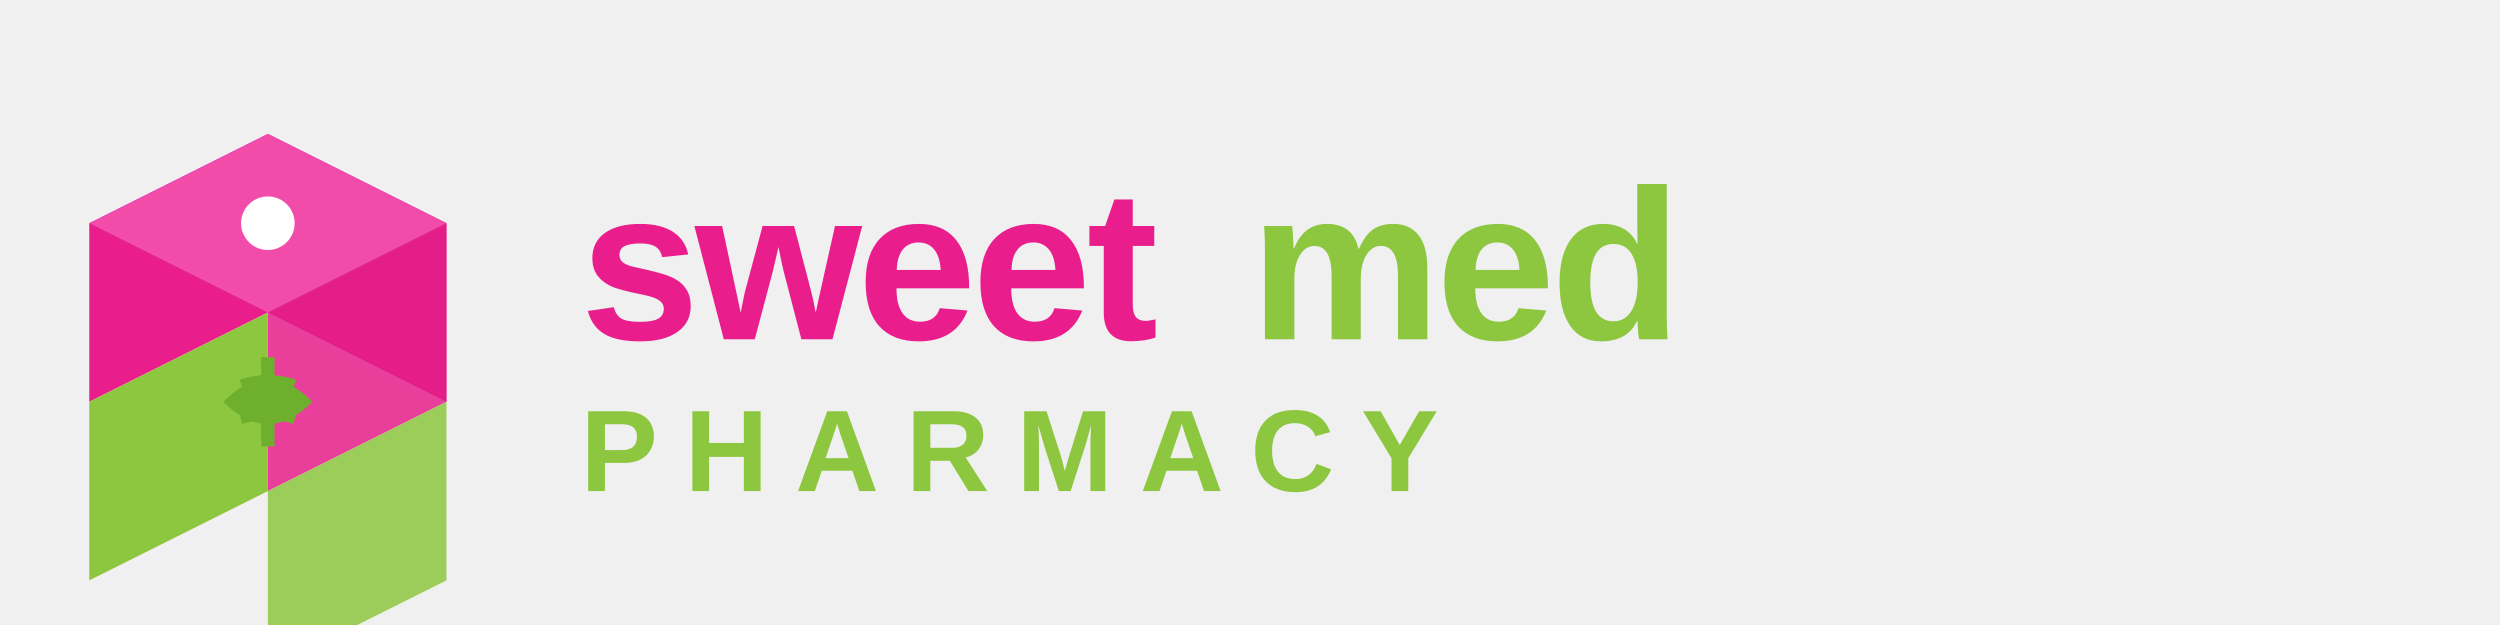
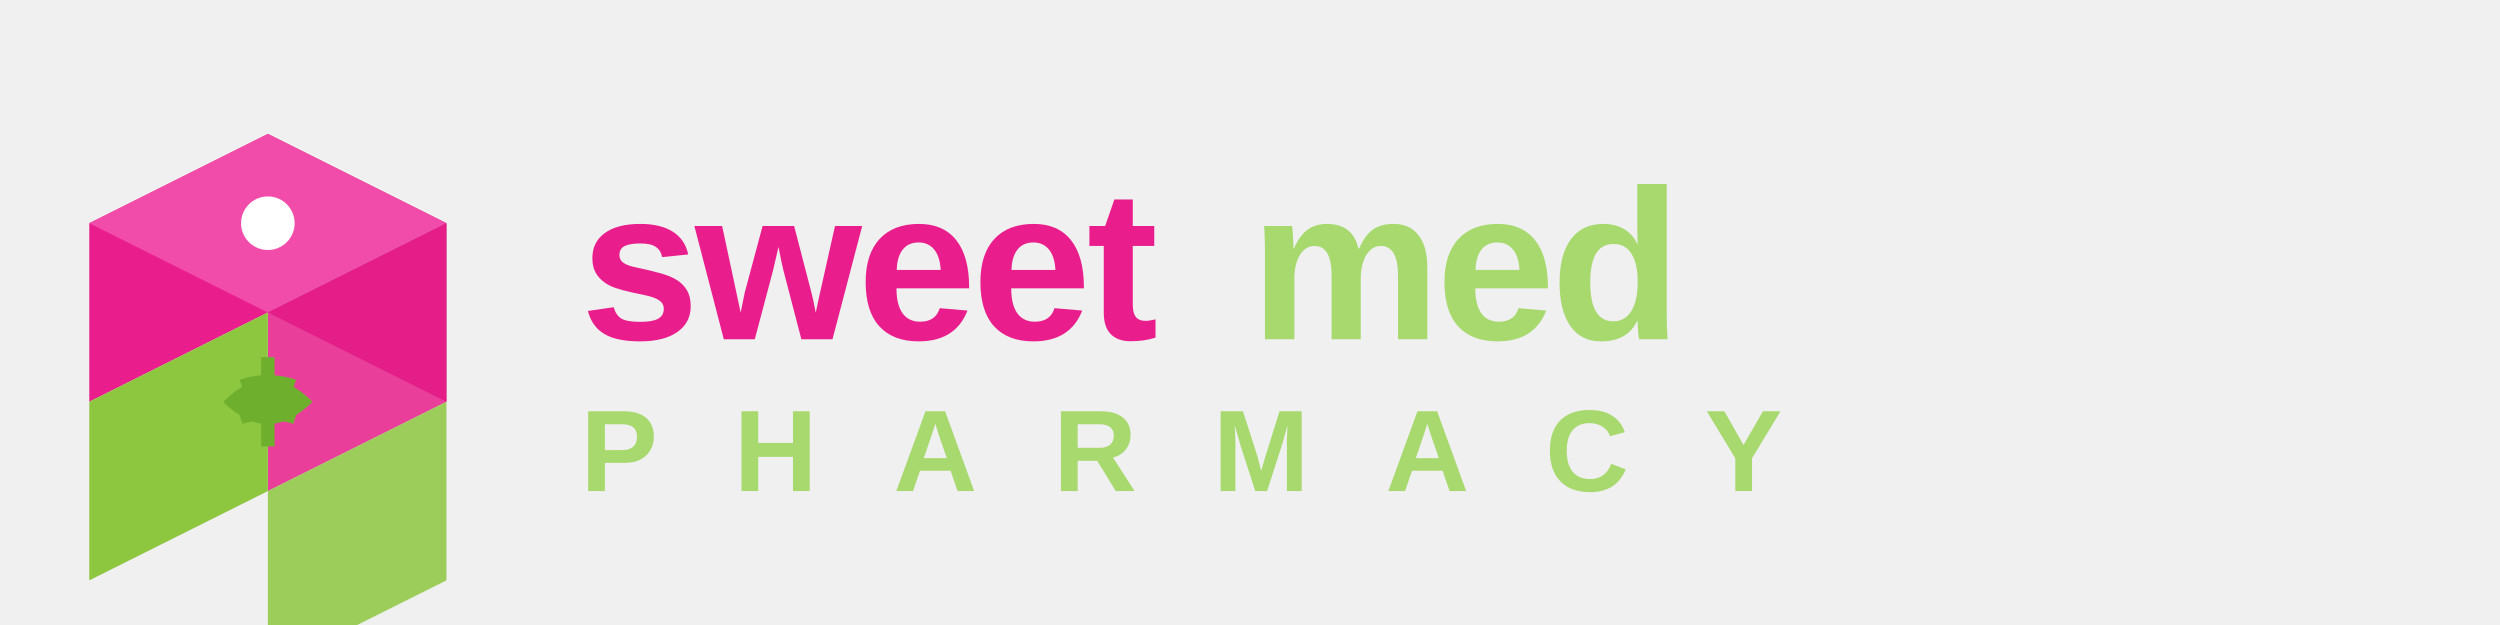
<svg xmlns="http://www.w3.org/2000/svg" width="280" height="70" viewBox="0 0 280 70" fill="none">
  <g transform="translate(5, 10)">
    <path d="M25 5 L45 15 L45 35 L25 25 Z" fill="#C91577" />
    <path d="M5 15 L25 5 L25 25 L5 35 Z" fill="#E91E8C" />
    <path d="M25 25 L45 15 L45 35 L25 45 Z" fill="#E91E8C" opacity="0.85" />
    <path d="M5 35 L25 25 L25 45 L5 55 Z" fill="#8DC63F" />
    <path d="M25 45 L45 35 L45 55 L25 65 Z" fill="#8DC63F" opacity="0.85" />
    <path d="M5 15 L25 5 L45 15 L25 25 Z" fill="#F24CAB" />
    <circle cx="25" cy="15" r="3" fill="white" />
    <path d="M20 35 Q25 30 30 35 Q25 40 20 35" fill="#6FAF2E" />
    <path d="M25 30 L25 40" stroke="#6FAF2E" stroke-width="1.5" />
    <path d="M22 33 Q25 32 28 33" stroke="#6FAF2E" stroke-width="1" fill="none" />
    <path d="M22 37 Q25 36 28 37" stroke="#6FAF2E" stroke-width="1" fill="none" />
  </g>
  <text x="65" y="38" font-family="'Arial Rounded MT Bold', Arial, sans-serif" font-size="24" font-weight="700" fill="#E91E8C" letter-spacing="-0.5">sweet</text>
-   <text x="140" y="38" font-family="'Arial Rounded MT Bold', Arial, sans-serif" font-size="24" font-weight="700" fill="#8DC63F" letter-spacing="-0.5">med</text>
-   <text x="65" y="55" font-family="Arial, sans-serif" font-size="13" font-weight="600" fill="#8DC63F" letter-spacing="3">PHARMACY</text>
+   <text x="140" y="38" font-family="'Arial Rounded MT Bold', Arial, sans-serif" font-size="24" font-weight="700" fill="#A8D96F" letter-spacing="-0.5">med</text>
+   <text x="65" y="55" font-family="Arial, sans-serif" font-size="13" font-weight="600" fill="#A8D96F" letter-spacing="8.5">PHARMACY</text>
</svg>
